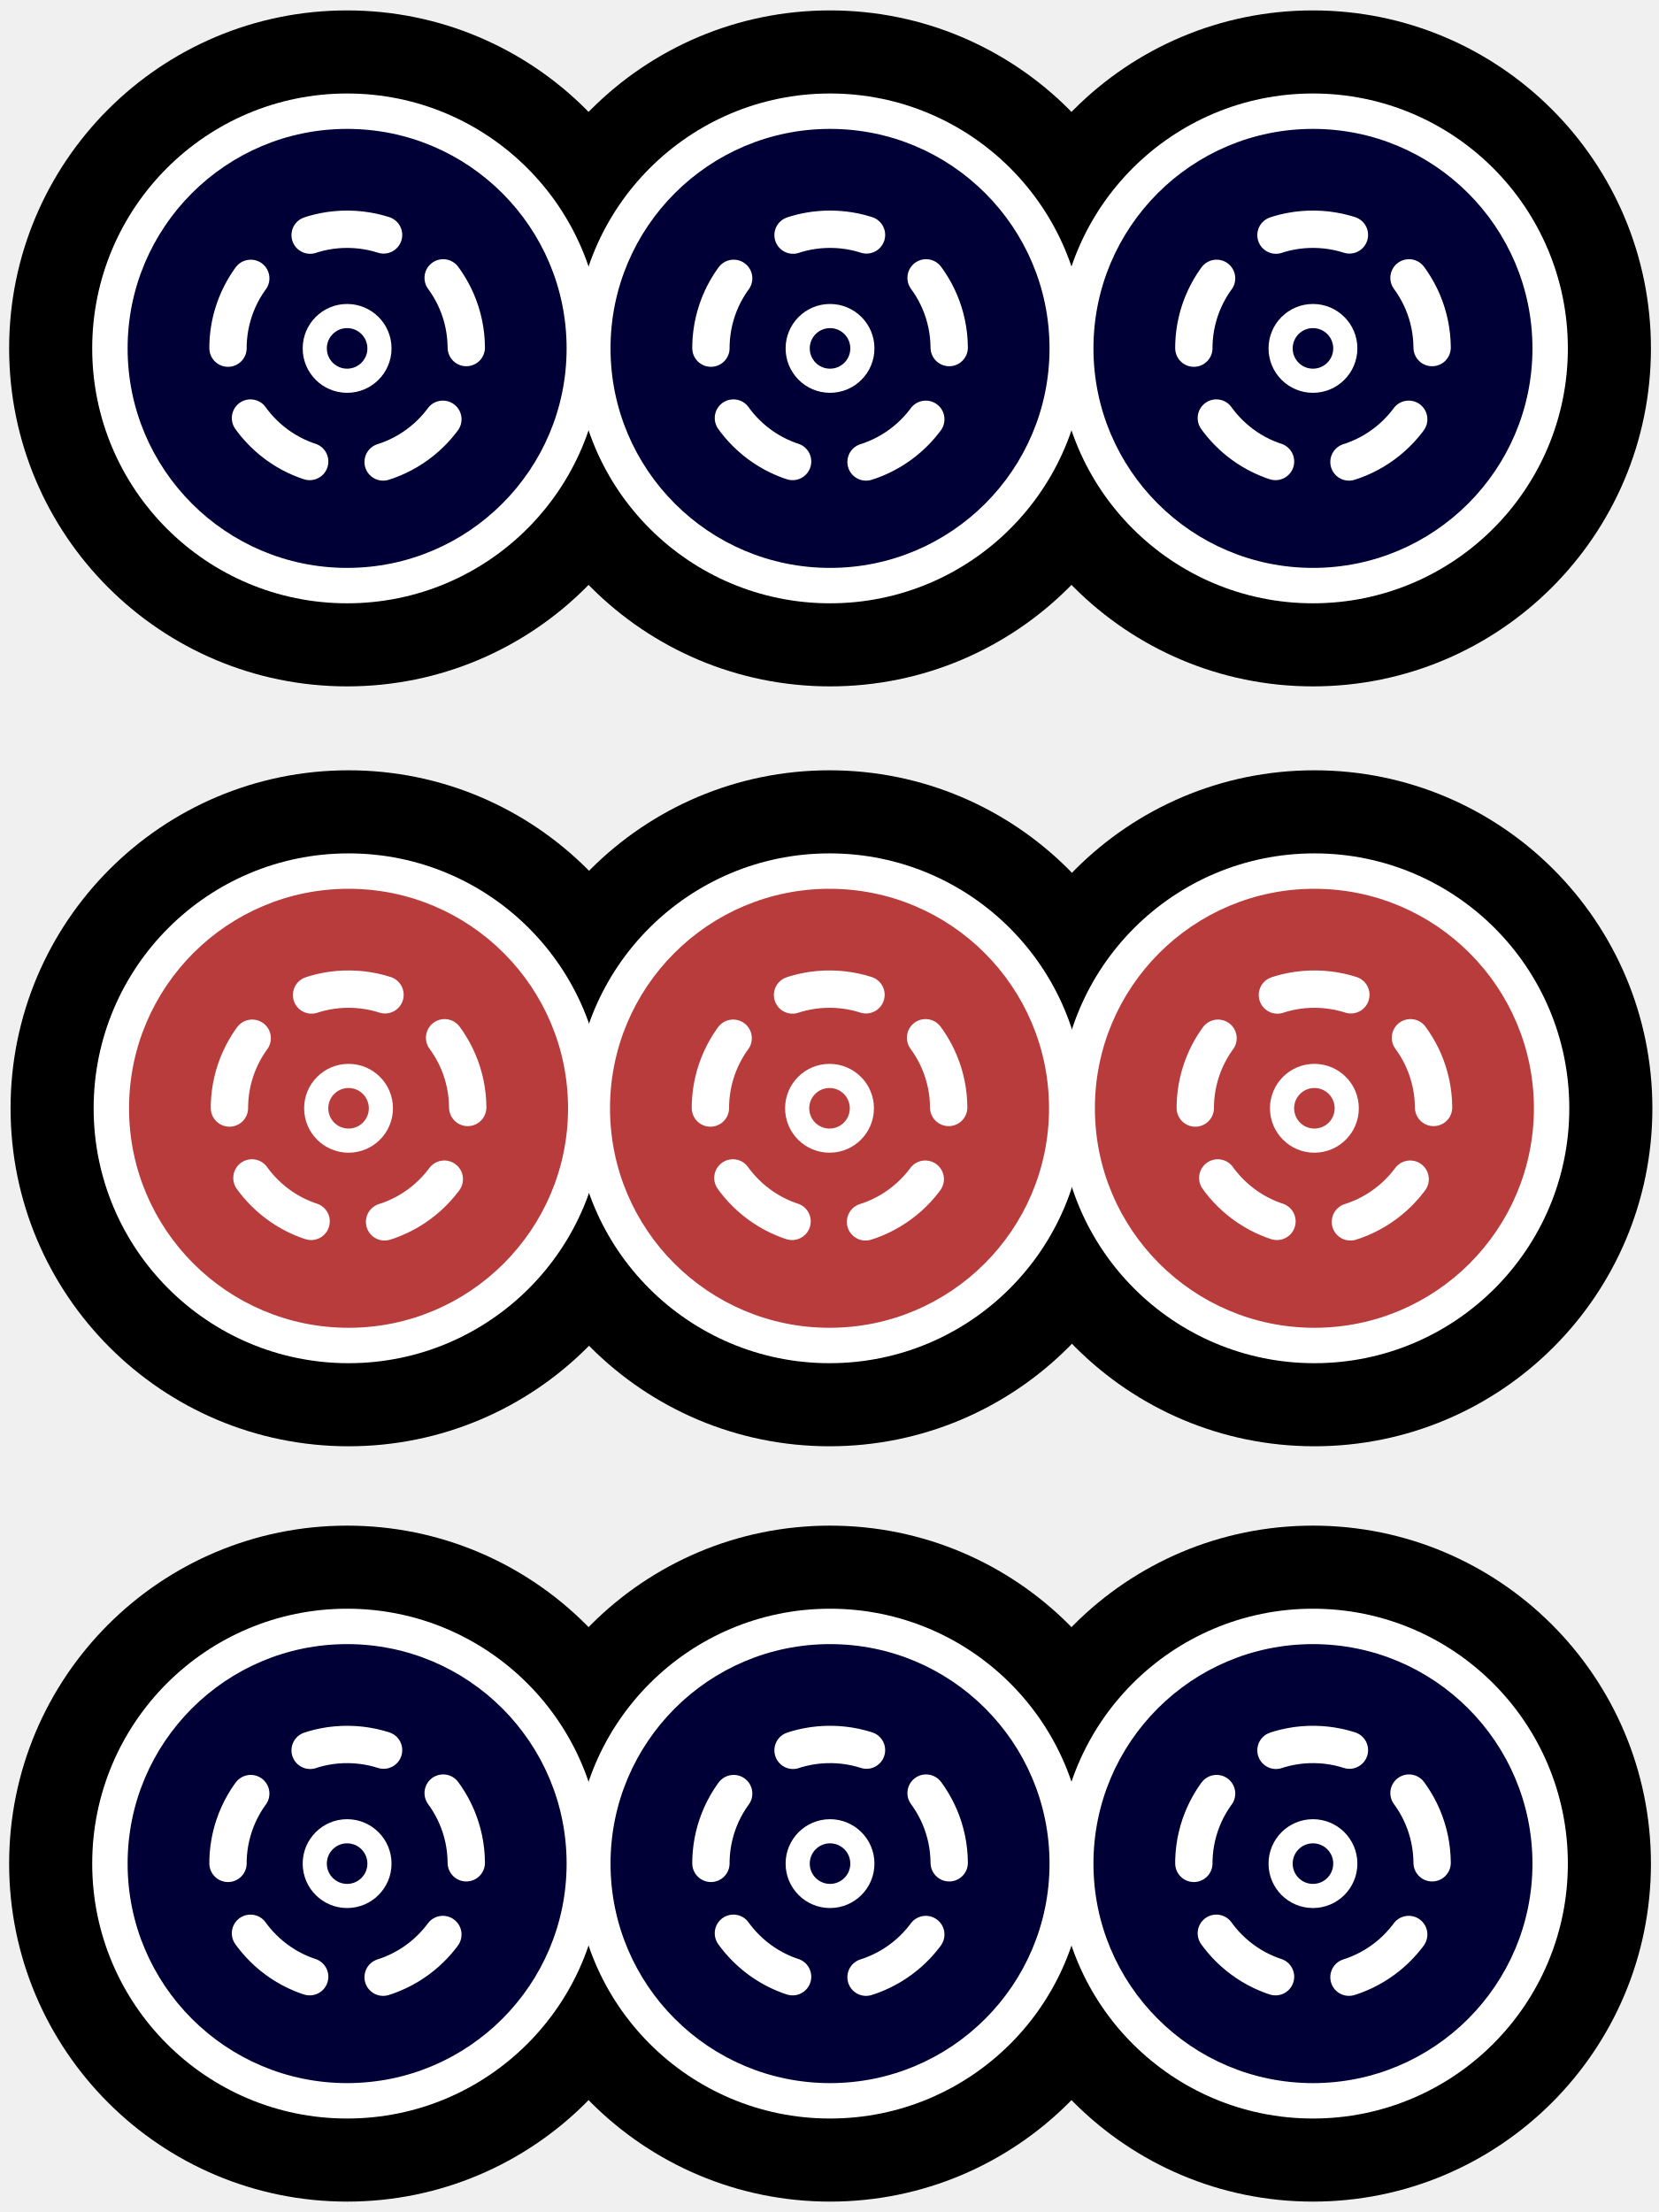
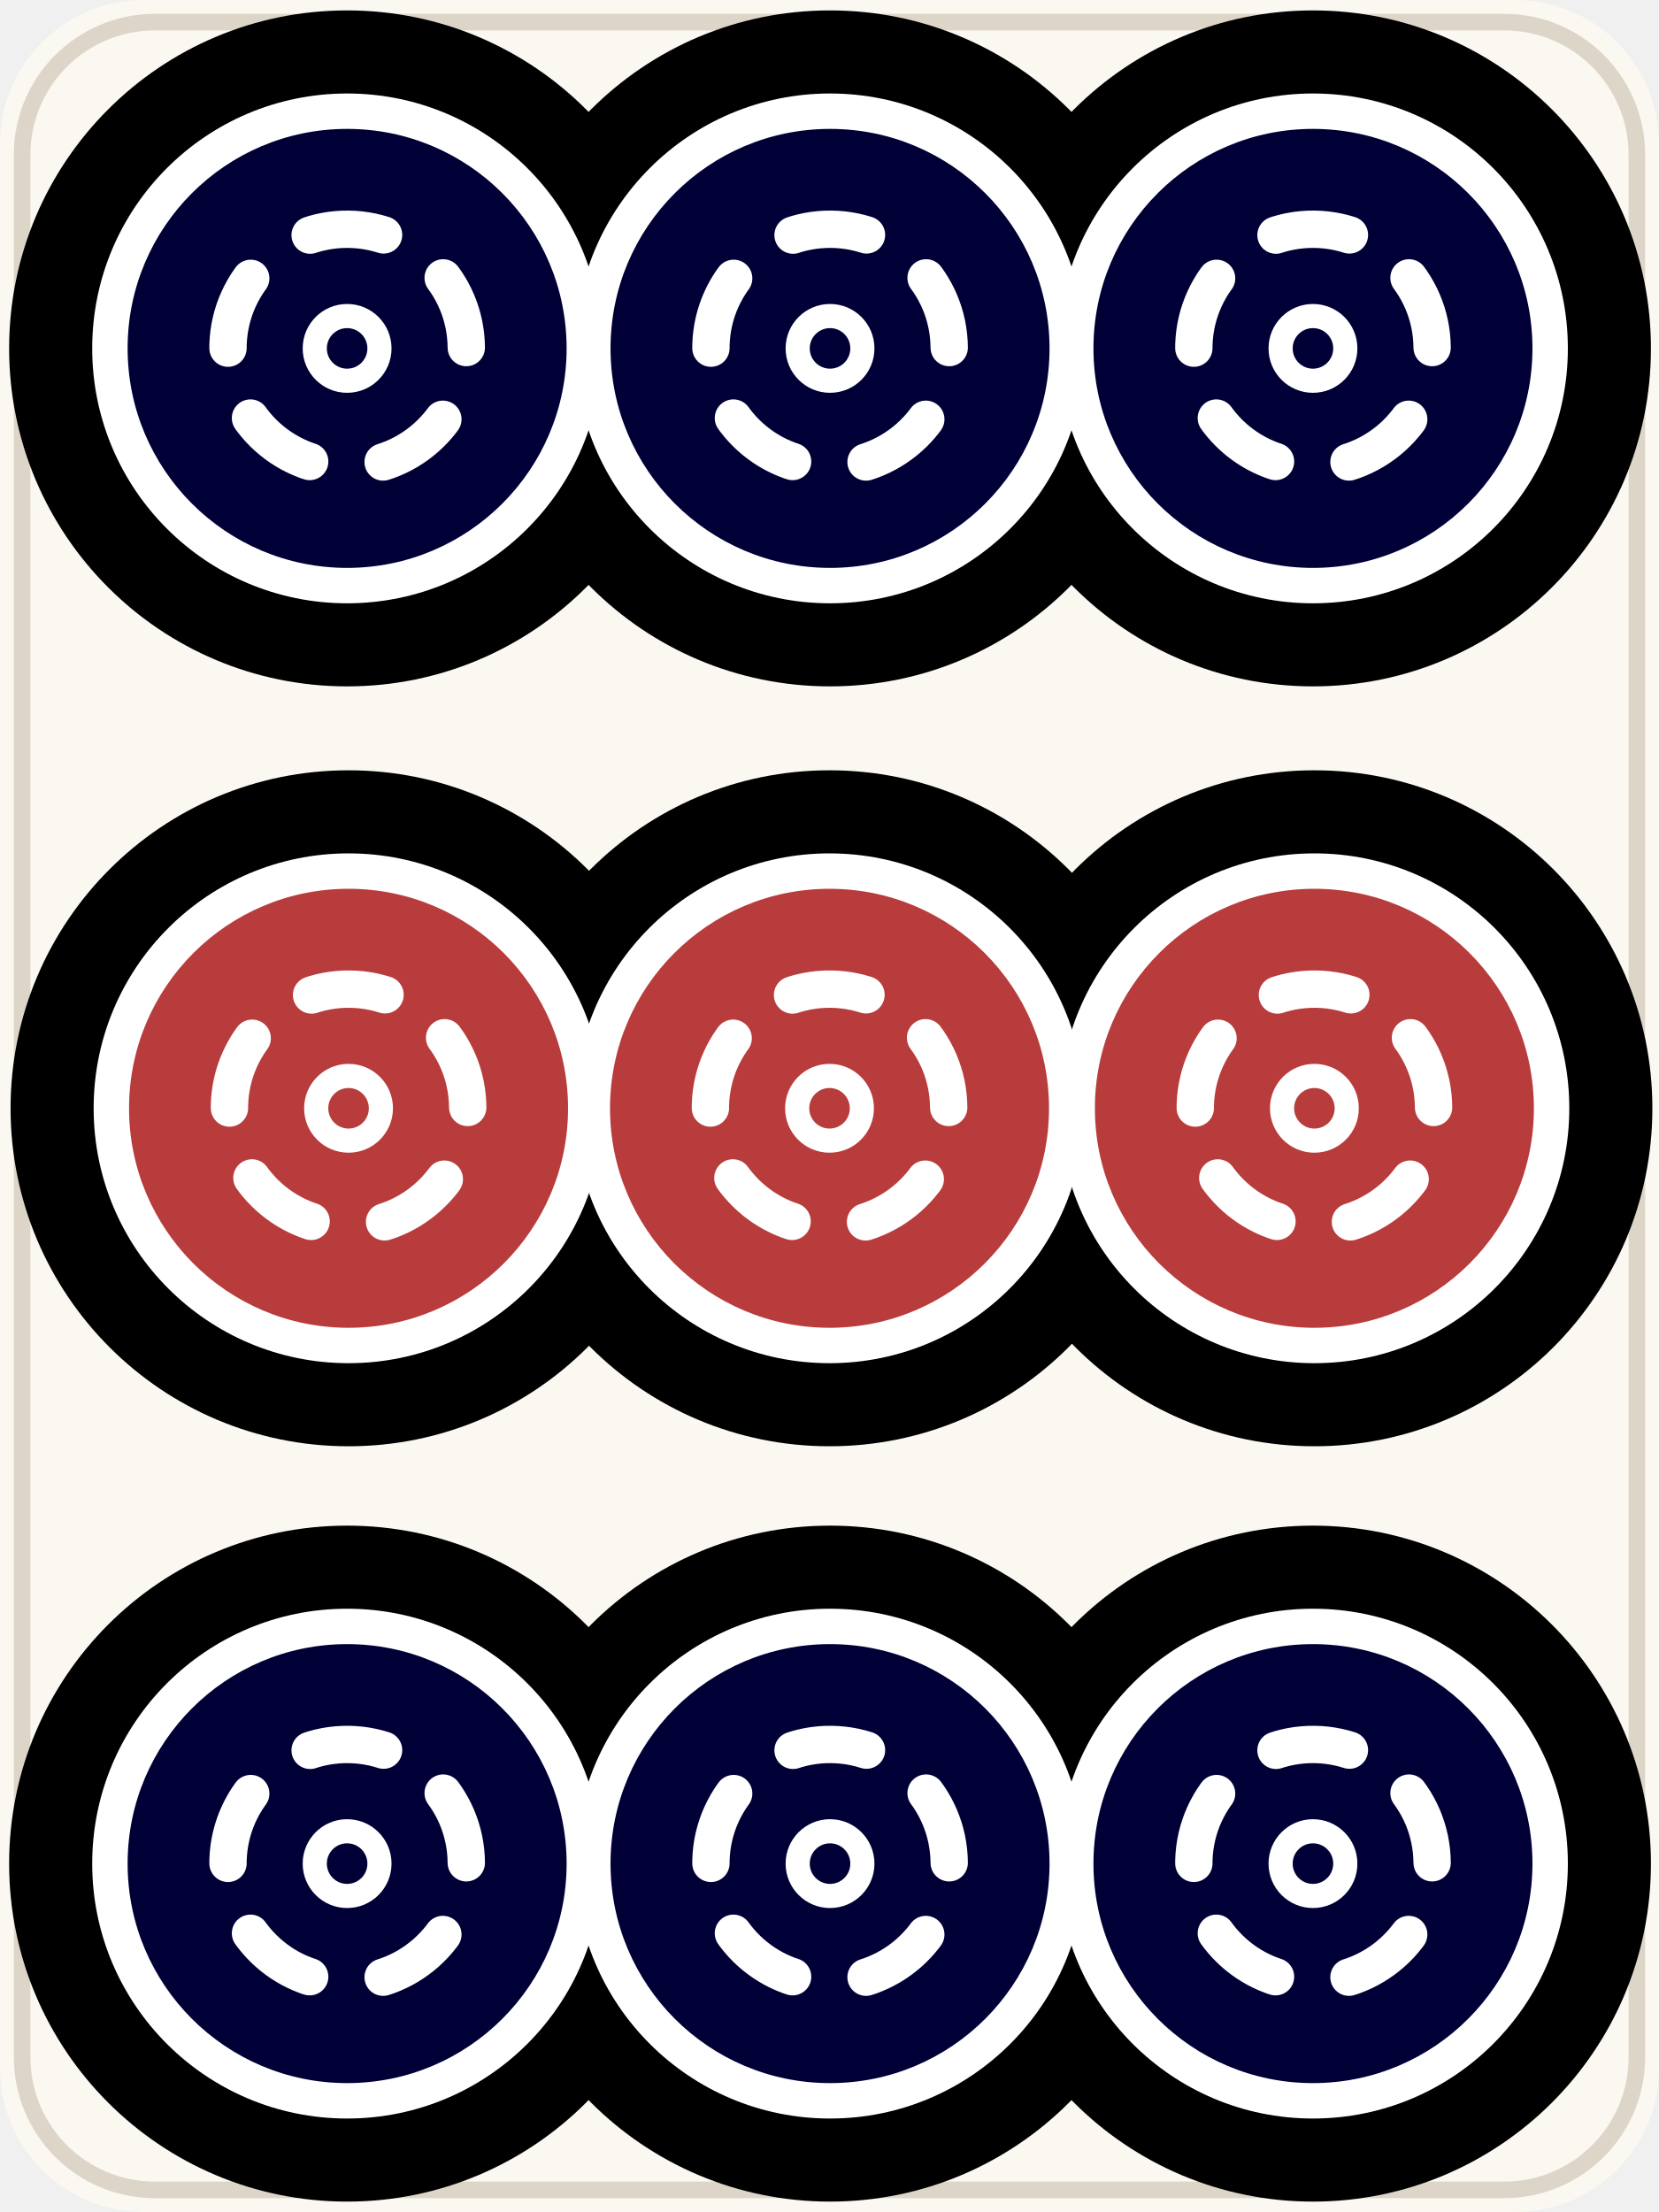
<svg xmlns="http://www.w3.org/2000/svg" viewBox="0 0 300 400">
+   <rect x="0" y="0" width="300" height="400" rx="26" fill="#fbf8f1" />
+   <rect x="4" y="4" width="292" height="392" rx="24" fill="none" stroke="#ddd6c8" stroke-width="3" />
  <g transform="translate(0 -651.988)">
    <circle cx="237.424" cy="714.989" r="61.118" opacity="1" fill="#000" fill-opacity="1" fill-rule="nonzero" stroke="none" stroke-width="8" stroke-linecap="round" stroke-linejoin="round" stroke-miterlimit="4" stroke-dasharray="none" strokeDashoffset="0" stroke-opacity="1" />
    <circle cx="62.769" cy="714.989" r="61.118" opacity="1" fill="#000" fill-opacity="1" fill-rule="nonzero" stroke="none" stroke-width="8" stroke-linecap="round" stroke-linejoin="round" stroke-miterlimit="4" stroke-dasharray="none" strokeDashoffset="0" stroke-opacity="1" />
    <circle cx="150.096" cy="714.989" r="61.118" opacity="1" fill="#000" fill-opacity="1" fill-rule="nonzero" stroke="none" stroke-width="8" stroke-linecap="round" stroke-linejoin="round" stroke-miterlimit="4" stroke-dasharray="none" strokeDashoffset="0" stroke-opacity="1" />
    <circle cx="150.096" cy="714.989" r="46.095" opacity="1" fill="#fff" fill-opacity="1" fill-rule="nonzero" stroke="none" stroke-width="8" stroke-linecap="round" stroke-linejoin="round" stroke-miterlimit="4" stroke-dasharray="none" strokeDashoffset="0" stroke-opacity="1" />
    <circle cx="150.096" cy="714.989" r="39.693" opacity="1" fill="#000037" fill-opacity="1" fill-rule="nonzero" stroke="none" stroke-width="8" stroke-linecap="round" stroke-linejoin="round" stroke-miterlimit="4" stroke-dasharray="none" strokeDashoffset="0" stroke-opacity="1" />
    <path d="M166.715-716.006a21.55 21.55 0 0 1-21.143 21.544 21.55 21.55 0 0 1-21.937-20.734 21.55 21.55 0 0 1 20.317-22.324 21.55 21.55 0 0 1 22.702 19.895" opacity="1" fill="none" fill-opacity="0.297" fill-rule="nonzero" stroke="#fff" stroke-width="6.75" stroke-linecap="round" stroke-linejoin="round" stroke-miterlimit="4" stroke-dasharray="13.501,13.501" strokeDashoffset="0" stroke-opacity="1" transform="scale(1 -1)rotate(.395)" />
    <circle cx="150.096" cy="714.989" r="8.032" opacity="1" fill="#fff" fill-opacity="1" fill-rule="nonzero" stroke="none" stroke-width="8" stroke-linecap="round" stroke-linejoin="round" stroke-miterlimit="4" stroke-dasharray="none" strokeDashoffset="0" stroke-opacity="1" />
    <circle cx="150.096" cy="714.989" r="3.668" opacity="1" fill="#000037" fill-opacity="1" fill-rule="nonzero" stroke="none" stroke-width="8" stroke-linecap="round" stroke-linejoin="round" stroke-miterlimit="4" stroke-dasharray="none" strokeDashoffset="0" stroke-opacity="1" />
    <circle cx="62.769" cy="714.989" r="46.095" opacity="1" fill="#fff" fill-opacity="1" fill-rule="nonzero" stroke="none" stroke-width="8" stroke-linecap="round" stroke-linejoin="round" stroke-miterlimit="4" stroke-dasharray="none" strokeDashoffset="0" stroke-opacity="1" />
    <circle cx="62.769" cy="714.989" r="39.693" opacity="1" fill="#000037" fill-opacity="1" fill-rule="nonzero" stroke="none" stroke-width="8" stroke-linecap="round" stroke-linejoin="round" stroke-miterlimit="4" stroke-dasharray="none" strokeDashoffset="0" stroke-opacity="1" />
    <path d="M79.39-715.404a21.55 21.55 0 0 1-21.143 21.543 21.55 21.55 0 0 1-21.938-20.733 21.55 21.55 0 0 1 20.318-22.324 21.55 21.55 0 0 1 22.701 19.895" opacity="1" fill="none" fill-opacity="0.297" fill-rule="nonzero" stroke="#fff" stroke-width="6.75" stroke-linecap="round" stroke-linejoin="round" stroke-miterlimit="4" stroke-dasharray="13.501,13.501" strokeDashoffset="0" stroke-opacity="1" transform="scale(1 -1)rotate(.395)" />
    <circle cx="62.769" cy="714.989" r="8.032" opacity="1" fill="#fff" fill-opacity="1" fill-rule="nonzero" stroke="none" stroke-width="8" stroke-linecap="round" stroke-linejoin="round" stroke-miterlimit="4" stroke-dasharray="none" strokeDashoffset="0" stroke-opacity="1" />
    <circle cx="62.769" cy="714.989" r="3.668" opacity="1" fill="#000037" fill-opacity="1" fill-rule="nonzero" stroke="none" stroke-width="8" stroke-linecap="round" stroke-linejoin="round" stroke-miterlimit="4" stroke-dasharray="none" strokeDashoffset="0" stroke-opacity="1" />
    <circle cx="237.424" cy="714.989" r="46.095" opacity="1" fill="#fff" fill-opacity="1" fill-rule="nonzero" stroke="none" stroke-width="8" stroke-linecap="round" stroke-linejoin="round" stroke-miterlimit="4" stroke-dasharray="none" strokeDashoffset="0" stroke-opacity="1" />
    <circle cx="237.424" cy="714.989" r="39.693" opacity="1" fill="#000037" fill-opacity="1" fill-rule="nonzero" stroke="none" stroke-width="8" stroke-linecap="round" stroke-linejoin="round" stroke-miterlimit="4" stroke-dasharray="none" strokeDashoffset="0" stroke-opacity="1" />
    <path d="M254.04-716.608a21.55 21.55 0 0 1-21.142 21.544 21.55 21.55 0 0 1-21.938-20.734 21.55 21.55 0 0 1 20.318-22.323 21.55 21.55 0 0 1 22.701 19.894" opacity="1" fill="none" fill-opacity="0.297" fill-rule="nonzero" stroke="#fff" stroke-width="6.75" stroke-linecap="round" stroke-linejoin="round" stroke-miterlimit="4" stroke-dasharray="13.501,13.501" strokeDashoffset="0" stroke-opacity="1" transform="scale(1 -1)rotate(.395)" />
    <circle cx="237.424" cy="714.989" r="8.032" opacity="1" fill="#fff" fill-opacity="1" fill-rule="nonzero" stroke="none" stroke-width="8" stroke-linecap="round" stroke-linejoin="round" stroke-miterlimit="4" stroke-dasharray="none" strokeDashoffset="0" stroke-opacity="1" />
    <circle cx="237.424" cy="714.989" r="3.668" opacity="1" fill="#000037" fill-opacity="1" fill-rule="nonzero" stroke="none" stroke-width="8" stroke-linecap="round" stroke-linejoin="round" stroke-miterlimit="4" stroke-dasharray="none" strokeDashoffset="0" stroke-opacity="1" />
  </g>
  <g transform="translate(0 -377.988)">
    <circle cx="237.424" cy="714.989" r="61.118" opacity="1" fill="#000" fill-opacity="1" fill-rule="nonzero" stroke="none" stroke-width="8" stroke-linecap="round" stroke-linejoin="round" stroke-miterlimit="4" stroke-dasharray="none" strokeDashoffset="0" stroke-opacity="1" />
    <circle cx="62.769" cy="714.989" r="61.118" opacity="1" fill="#000" fill-opacity="1" fill-rule="nonzero" stroke="none" stroke-width="8" stroke-linecap="round" stroke-linejoin="round" stroke-miterlimit="4" stroke-dasharray="none" strokeDashoffset="0" stroke-opacity="1" />
    <circle cx="150.096" cy="714.989" r="61.118" opacity="1" fill="#000" fill-opacity="1" fill-rule="nonzero" stroke="none" stroke-width="8" stroke-linecap="round" stroke-linejoin="round" stroke-miterlimit="4" stroke-dasharray="none" strokeDashoffset="0" stroke-opacity="1" />
    <circle cx="150.096" cy="714.989" r="46.095" opacity="1" fill="#fff" fill-opacity="1" fill-rule="nonzero" stroke="none" stroke-width="8" stroke-linecap="round" stroke-linejoin="round" stroke-miterlimit="4" stroke-dasharray="none" strokeDashoffset="0" stroke-opacity="1" />
    <circle cx="150.096" cy="714.989" r="39.693" opacity="1" fill="#000037" fill-opacity="1" fill-rule="nonzero" stroke="none" stroke-width="8" stroke-linecap="round" stroke-linejoin="round" stroke-miterlimit="4" stroke-dasharray="none" strokeDashoffset="0" stroke-opacity="1" />
    <path d="M166.715-716.006a21.55 21.55 0 0 1-21.143 21.544 21.55 21.55 0 0 1-21.937-20.734 21.55 21.55 0 0 1 20.317-22.324 21.55 21.55 0 0 1 22.702 19.895" opacity="1" fill="none" fill-opacity="0.297" fill-rule="nonzero" stroke="#fff" stroke-width="6.75" stroke-linecap="round" stroke-linejoin="round" stroke-miterlimit="4" stroke-dasharray="13.501,13.501" strokeDashoffset="0" stroke-opacity="1" transform="scale(1 -1)rotate(.395)" />
    <circle cx="150.096" cy="714.989" r="8.032" opacity="1" fill="#fff" fill-opacity="1" fill-rule="nonzero" stroke="none" stroke-width="8" stroke-linecap="round" stroke-linejoin="round" stroke-miterlimit="4" stroke-dasharray="none" strokeDashoffset="0" stroke-opacity="1" />
    <circle cx="150.096" cy="714.989" r="3.668" opacity="1" fill="#000037" fill-opacity="1" fill-rule="nonzero" stroke="none" stroke-width="8" stroke-linecap="round" stroke-linejoin="round" stroke-miterlimit="4" stroke-dasharray="none" strokeDashoffset="0" stroke-opacity="1" />
    <circle cx="62.769" cy="714.989" r="46.095" opacity="1" fill="#fff" fill-opacity="1" fill-rule="nonzero" stroke="none" stroke-width="8" stroke-linecap="round" stroke-linejoin="round" stroke-miterlimit="4" stroke-dasharray="none" strokeDashoffset="0" stroke-opacity="1" />
    <circle cx="62.769" cy="714.989" r="39.693" opacity="1" fill="#000037" fill-opacity="1" fill-rule="nonzero" stroke="none" stroke-width="8" stroke-linecap="round" stroke-linejoin="round" stroke-miterlimit="4" stroke-dasharray="none" strokeDashoffset="0" stroke-opacity="1" />
    <path d="M79.39-715.404a21.55 21.55 0 0 1-21.143 21.543 21.55 21.55 0 0 1-21.938-20.733 21.55 21.55 0 0 1 20.318-22.324 21.55 21.55 0 0 1 22.701 19.895" opacity="1" fill="none" fill-opacity="0.297" fill-rule="nonzero" stroke="#fff" stroke-width="6.75" stroke-linecap="round" stroke-linejoin="round" stroke-miterlimit="4" stroke-dasharray="13.501,13.501" strokeDashoffset="0" stroke-opacity="1" transform="scale(1 -1)rotate(.395)" />
    <circle cx="62.769" cy="714.989" r="8.032" opacity="1" fill="#fff" fill-opacity="1" fill-rule="nonzero" stroke="none" stroke-width="8" stroke-linecap="round" stroke-linejoin="round" stroke-miterlimit="4" stroke-dasharray="none" strokeDashoffset="0" stroke-opacity="1" />
    <circle cx="62.769" cy="714.989" r="3.668" opacity="1" fill="#000037" fill-opacity="1" fill-rule="nonzero" stroke="none" stroke-width="8" stroke-linecap="round" stroke-linejoin="round" stroke-miterlimit="4" stroke-dasharray="none" strokeDashoffset="0" stroke-opacity="1" />
    <circle cx="237.424" cy="714.989" r="46.095" opacity="1" fill="#fff" fill-opacity="1" fill-rule="nonzero" stroke="none" stroke-width="8" stroke-linecap="round" stroke-linejoin="round" stroke-miterlimit="4" stroke-dasharray="none" strokeDashoffset="0" stroke-opacity="1" />
    <circle cx="237.424" cy="714.989" r="39.693" opacity="1" fill="#000037" fill-opacity="1" fill-rule="nonzero" stroke="none" stroke-width="8" stroke-linecap="round" stroke-linejoin="round" stroke-miterlimit="4" stroke-dasharray="none" strokeDashoffset="0" stroke-opacity="1" />
    <path d="M254.04-716.608a21.55 21.55 0 0 1-21.142 21.544 21.55 21.55 0 0 1-21.938-20.734 21.55 21.55 0 0 1 20.318-22.323 21.55 21.55 0 0 1 22.701 19.894" opacity="1" fill="none" fill-opacity="0.297" fill-rule="nonzero" stroke="#fff" stroke-width="6.75" stroke-linecap="round" stroke-linejoin="round" stroke-miterlimit="4" stroke-dasharray="13.501,13.501" strokeDashoffset="0" stroke-opacity="1" transform="scale(1 -1)rotate(.395)" />
    <circle cx="237.424" cy="714.989" r="8.032" opacity="1" fill="#fff" fill-opacity="1" fill-rule="nonzero" stroke="none" stroke-width="8" stroke-linecap="round" stroke-linejoin="round" stroke-miterlimit="4" stroke-dasharray="none" strokeDashoffset="0" stroke-opacity="1" />
    <circle cx="237.424" cy="714.989" r="3.668" opacity="1" fill="#000037" fill-opacity="1" fill-rule="nonzero" stroke="none" stroke-width="8" stroke-linecap="round" stroke-linejoin="round" stroke-miterlimit="4" stroke-dasharray="none" strokeDashoffset="0" stroke-opacity="1" />
  </g>
  <g transform="translate(0 -651.988)">
    <circle cx="63.029" cy="852.401" r="61.118" opacity="1" fill="#000" fill-opacity="1" fill-rule="nonzero" stroke="none" stroke-width="8" stroke-linecap="round" stroke-linejoin="round" stroke-miterlimit="4" stroke-dasharray="none" strokeDashoffset="0" stroke-opacity="1" />
    <circle cx="237.684" cy="852.401" r="61.118" opacity="1" fill="#000" fill-opacity="1" fill-rule="nonzero" stroke="none" stroke-width="8" stroke-linecap="round" stroke-linejoin="round" stroke-miterlimit="4" stroke-dasharray="none" strokeDashoffset="0" stroke-opacity="1" />
    <circle cx="150.003" cy="852.401" r="61.118" opacity="1" fill="#000" fill-opacity="1" fill-rule="nonzero" stroke="none" stroke-width="8" stroke-linecap="round" stroke-linejoin="round" stroke-miterlimit="4" stroke-dasharray="none" strokeDashoffset="0" stroke-opacity="1" />
    <circle cx="150.003" cy="852.401" r="46.095" opacity="1" fill="#fff" fill-opacity="1" fill-rule="nonzero" stroke="none" stroke-width="8" stroke-linecap="round" stroke-linejoin="round" stroke-miterlimit="4" stroke-dasharray="none" strokeDashoffset="0" stroke-opacity="1" />
    <circle cx="150.003" cy="852.401" r="39.693" opacity="1" fill="#b93c3c" fill-opacity="1" fill-rule="nonzero" stroke="none" stroke-width="8" stroke-linecap="round" stroke-linejoin="round" stroke-miterlimit="4" stroke-dasharray="none" strokeDashoffset="0" stroke-opacity="1" />
    <path d="M165.674-853.414a21.55 21.55 0 0 1-21.142 21.544 21.55 21.55 0 0 1-21.938-20.734 21.55 21.55 0 0 1 20.318-22.324 21.55 21.55 0 0 1 22.701 19.895" opacity="1" fill="none" fill-opacity="0.297" fill-rule="nonzero" stroke="#fff" stroke-width="6.75" stroke-linecap="round" stroke-linejoin="round" stroke-miterlimit="4" stroke-dasharray="13.501,13.501" strokeDashoffset="0" stroke-opacity="1" transform="scale(1 -1)rotate(.395)" />
    <circle cx="150.003" cy="852.401" r="8.032" opacity="1" fill="#fff" fill-opacity="1" fill-rule="nonzero" stroke="none" stroke-width="8" stroke-linecap="round" stroke-linejoin="round" stroke-miterlimit="4" stroke-dasharray="none" strokeDashoffset="0" stroke-opacity="1" />
    <circle cx="150.003" cy="852.401" r="3.668" opacity="1" fill="#b93c3c" fill-opacity="1" fill-rule="nonzero" stroke="none" stroke-width="8" stroke-linecap="round" stroke-linejoin="round" stroke-miterlimit="4" stroke-dasharray="none" strokeDashoffset="0" stroke-opacity="1" />
    <circle cx="63.029" cy="852.401" r="46.095" opacity="1" fill="#fff" fill-opacity="1" fill-rule="nonzero" stroke="none" stroke-width="8" stroke-linecap="round" stroke-linejoin="round" stroke-miterlimit="4" stroke-dasharray="none" strokeDashoffset="0" stroke-opacity="1" />
    <circle cx="63.029" cy="852.401" r="39.693" opacity="1" fill="#b93c3c" fill-opacity="1" fill-rule="nonzero" stroke="none" stroke-width="8" stroke-linecap="round" stroke-linejoin="round" stroke-miterlimit="4" stroke-dasharray="none" strokeDashoffset="0" stroke-opacity="1" />
    <path d="M78.702-852.815A21.55 21.55 0 0 1 57.56-831.27a21.55 21.55 0 0 1-21.938-20.734 21.55 21.55 0 0 1 20.318-22.323 21.55 21.55 0 0 1 22.701 19.894" opacity="1" fill="none" fill-opacity="0.297" fill-rule="nonzero" stroke="#fff" stroke-width="6.75" stroke-linecap="round" stroke-linejoin="round" stroke-miterlimit="4" stroke-dasharray="13.501,13.501" strokeDashoffset="0" stroke-opacity="1" transform="scale(1 -1)rotate(.395)" />
    <circle cx="63.029" cy="852.401" r="8.032" opacity="1" fill="#fff" fill-opacity="1" fill-rule="nonzero" stroke="none" stroke-width="8" stroke-linecap="round" stroke-linejoin="round" stroke-miterlimit="4" stroke-dasharray="none" strokeDashoffset="0" stroke-opacity="1" />
    <circle cx="63.029" cy="852.401" r="3.668" opacity="1" fill="#b93c3c" fill-opacity="1" fill-rule="nonzero" stroke="none" stroke-width="8" stroke-linecap="round" stroke-linejoin="round" stroke-miterlimit="4" stroke-dasharray="none" strokeDashoffset="0" stroke-opacity="1" />
    <circle cx="237.684" cy="852.401" r="46.095" opacity="1" fill="#fff" fill-opacity="1" fill-rule="nonzero" stroke="none" stroke-width="8" stroke-linecap="round" stroke-linejoin="round" stroke-miterlimit="4" stroke-dasharray="none" strokeDashoffset="0" stroke-opacity="1" />
    <circle cx="237.684" cy="852.401" r="39.693" opacity="1" fill="#b93c3c" fill-opacity="1" fill-rule="nonzero" stroke="none" stroke-width="8" stroke-linecap="round" stroke-linejoin="round" stroke-miterlimit="4" stroke-dasharray="none" strokeDashoffset="0" stroke-opacity="1" />
    <path d="M253.354-854.018a21.55 21.55 0 0 1-21.143 21.543 21.55 21.55 0 0 1-21.938-20.733 21.55 21.55 0 0 1 20.318-22.324 21.55 21.55 0 0 1 22.702 19.895" opacity="1" fill="none" fill-opacity="0.297" fill-rule="nonzero" stroke="#fff" stroke-width="6.75" stroke-linecap="round" stroke-linejoin="round" stroke-miterlimit="4" stroke-dasharray="13.501,13.501" strokeDashoffset="0" stroke-opacity="1" transform="scale(1 -1)rotate(.395)" />
    <circle cx="237.684" cy="852.401" r="8.032" opacity="1" fill="#fff" fill-opacity="1" fill-rule="nonzero" stroke="none" stroke-width="8" stroke-linecap="round" stroke-linejoin="round" stroke-miterlimit="4" stroke-dasharray="none" strokeDashoffset="0" stroke-opacity="1" />
    <circle cx="237.684" cy="852.401" r="3.668" opacity="1" fill="#b93c3c" fill-opacity="1" fill-rule="nonzero" stroke="none" stroke-width="8" stroke-linecap="round" stroke-linejoin="round" stroke-miterlimit="4" stroke-dasharray="none" strokeDashoffset="0" stroke-opacity="1" />
  </g>
</svg>
